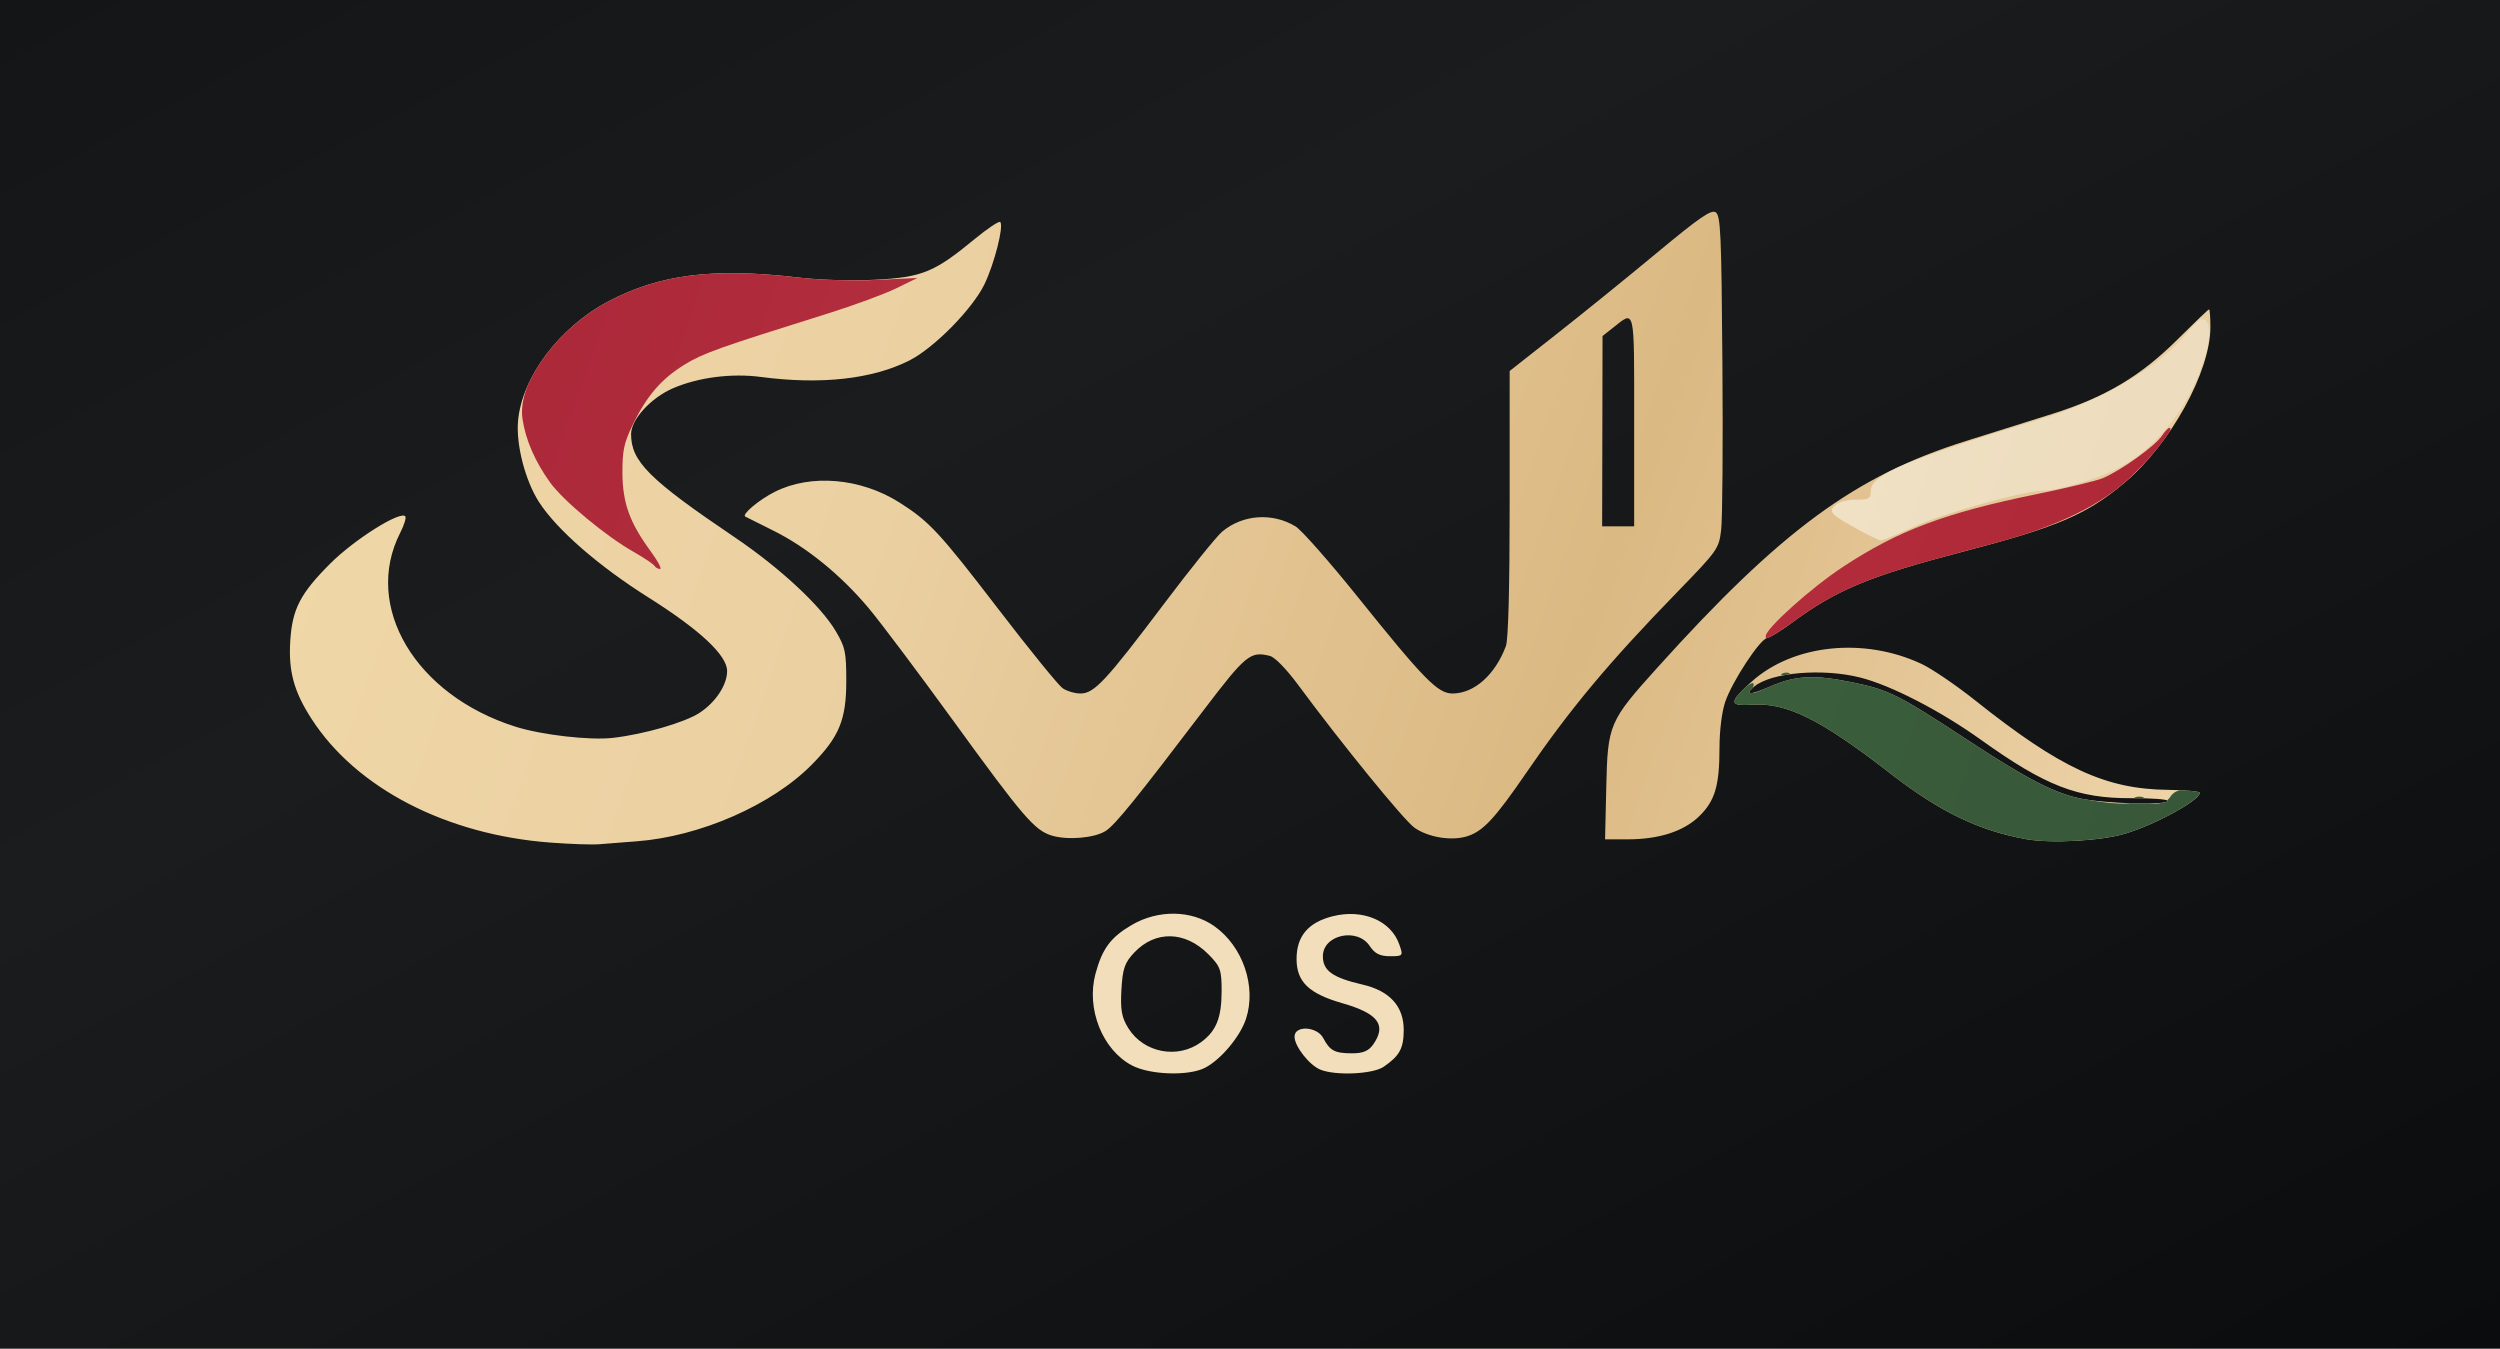
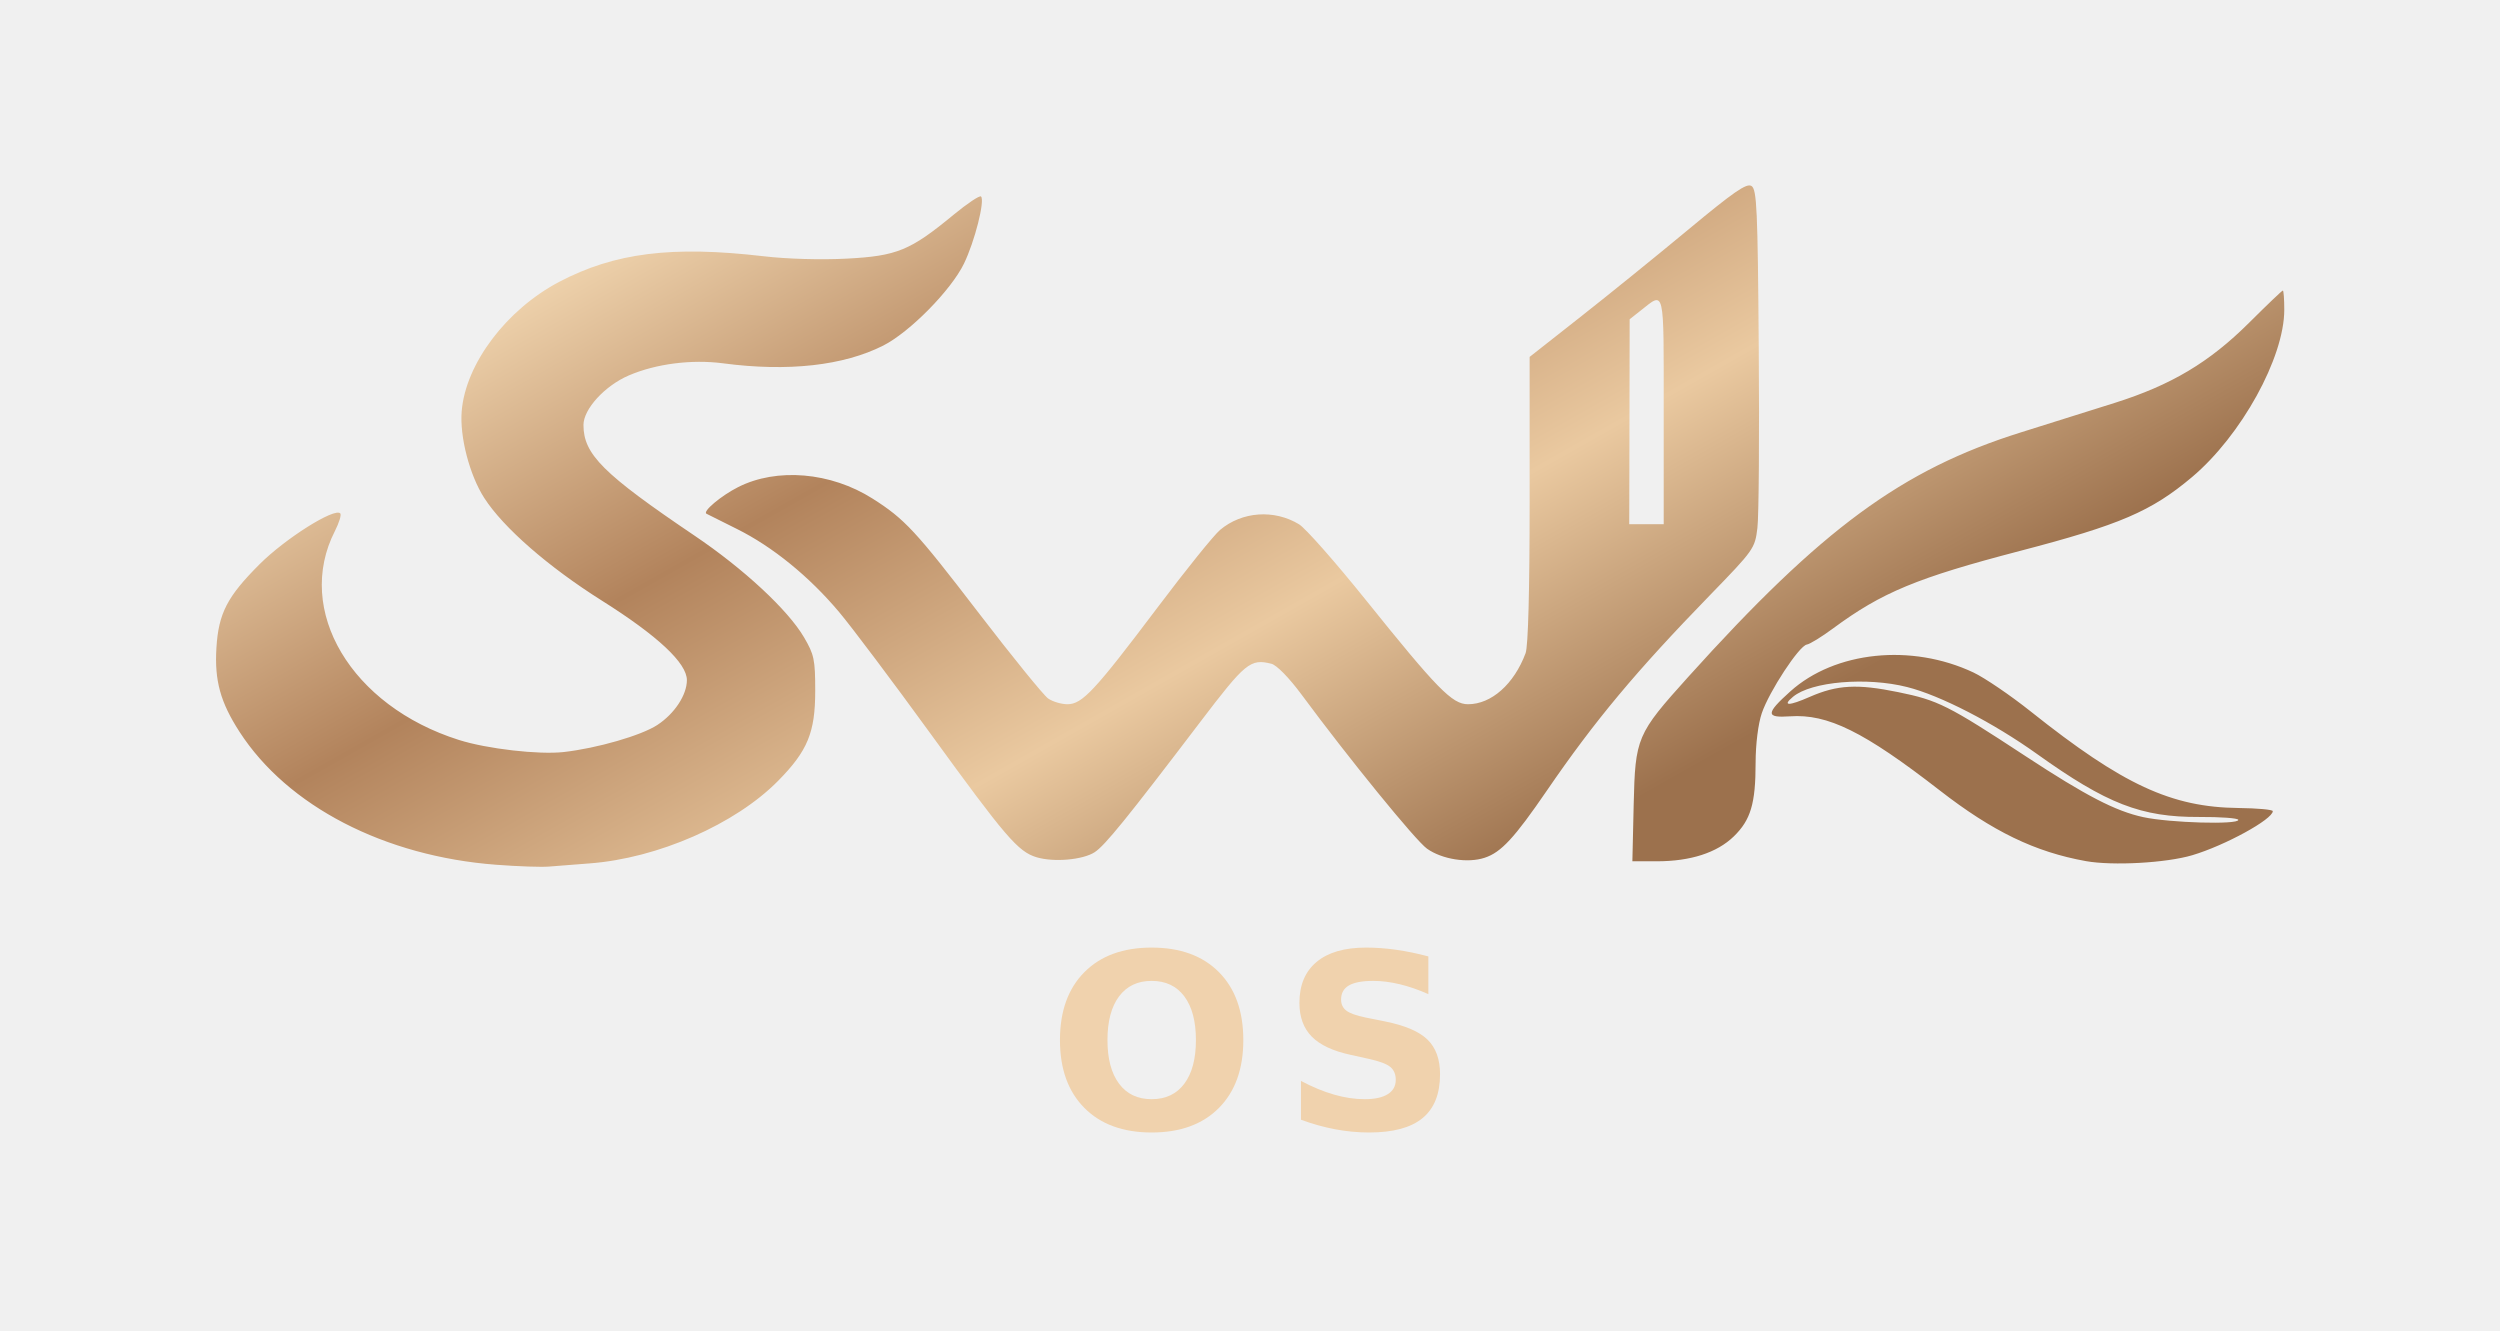
- <svg xmlns="http://www.w3.org/2000/svg" width="760" height="410" viewBox="0 0 760 410">
-   <defs>
-     <linearGradient id="charcoal" x1="0%" y1="0%" x2="100%" y2="100%">
-       <stop offset="0%" stop-color="#131516" />
-       <stop offset="34%" stop-color="#1A1C1D" />
-       <stop offset="71%" stop-color="#111314" />
-       <stop offset="100%" stop-color="#0A0C0D" />
-     </linearGradient>
-   </defs>
-   <rect width="760" height="410" fill="url(#charcoal)" />
-   <g transform="translate(380 160) scale(1.081331) translate(-511.5 -771.5)">
+ <svg xmlns="http://www.w3.org/2000/svg" width="620" height="330" viewBox="0 0 620 330" role="img" aria-label="SWK OS wordmark logo">
+   <g id="swk-wordmark" transform="translate(310 130) scale(0.95) translate(-511.5 -771.5)">
    <defs>
-       <clipPath id="word-shape">
-         <path d="M314.77,860.41 C285.56,858.21 260.25,845.11 247.71,825.70 C242.72,817.98 241.16,812.33 241.68,803.80 C242.23,794.78 244.48,790.41 252.95,781.95 C259.66,775.24 272.49,767.15 274.01,768.67 C274.36,769.02 273.72,771.11 272.60,773.31 C262.04,794.00 276.86,818.95 305.00,827.83 C312.36,830.16 325.87,831.71 332.34,830.98 C341.08,829.99 352.60,826.66 356.79,823.91 C361.28,820.96 364.49,816.09 364.50,812.21 C364.50,807.76 356.89,800.64 342.30,791.45 C328.29,782.62 316.56,772.38 311.59,764.64 C307.76,758.67 305.16,748.65 305.71,742.00 C306.74,729.59 317.39,715.47 331.20,708.22 C345.66,700.63 360.61,698.76 384.50,701.55 C390.72,702.28 399.60,702.53 406.30,702.17 C419.33,701.48 422.81,700.05 434.07,690.76 C437.70,687.77 440.94,685.60 441.28,685.95 C442.35,687.01 439.63,697.71 436.83,703.48 C433.46,710.42 422.68,721.36 415.76,724.87 C405.39,730.12 390.88,731.74 374.00,729.51 C365.76,728.42 356.42,729.62 349.33,732.67 C343.07,735.36 337.50,741.45 337.50,745.60 C337.50,753.26 342.61,758.35 366.51,774.50 C379.35,783.17 390.87,793.87 395.07,801.02 C397.72,805.53 398.00,806.85 398.00,815.00 C398.00,825.87 396.03,830.66 388.34,838.47 C377.16,849.83 356.90,858.71 339.12,860.05 C335.20,860.34 330.43,860.72 328.50,860.88 C326.57,861.05 320.39,860.84 314.77,860.41 Z M729.74,859.46 C716.43,857.07 705.38,851.73 691.50,840.95 C671.75,825.63 662.32,820.97 652.43,821.66 C646.09,822.10 646.11,820.93 652.55,815.15 C664.23,804.65 684.19,802.59 700.35,810.21 C703.29,811.60 710.04,816.19 715.35,820.42 C739.36,839.53 752.02,845.40 769.60,845.59 C774.50,845.65 778.50,846.01 778.50,846.41 C778.50,848.54 766.01,855.38 757.50,857.91 C750.69,859.94 736.75,860.71 729.74,859.46 Z M769.50,848.69 C769.50,848.24 764.89,847.90 759.25,847.93 C744.16,848.00 735.17,844.51 717.00,831.52 C705.56,823.34 691.72,816.20 683.04,814.01 C672.48,811.34 658.03,812.57 653.26,816.55 C650.34,818.99 652.10,819.00 657.62,816.58 C664.82,813.43 670.02,813.15 680.71,815.34 C691.16,817.48 693.64,818.72 714.00,832.08 C729.74,842.41 737.45,846.40 744.67,847.97 C751.59,849.47 769.50,849.99 769.50,848.69 Z M455.76,858.44 C450.93,856.96 447.72,853.22 428.08,826.16 C418.22,812.58 407.49,798.30 404.23,794.43 C396.41,785.13 386.83,777.35 377.55,772.74 C373.40,770.69 369.82,768.89 369.59,768.76 C368.57,768.15 373.45,764.06 377.85,761.83 C387.97,756.69 402.08,757.90 412.99,764.83 C421.38,770.16 424.22,773.22 440.72,794.73 C449.48,806.15 457.62,816.17 458.80,817.00 C459.98,817.82 462.25,818.50 463.84,818.50 C467.71,818.50 470.96,815.01 487.39,793.21 C494.75,783.44 502.08,774.34 503.68,773.00 C509.42,768.17 517.81,767.58 524.31,771.53 C525.99,772.55 533.79,781.40 541.66,791.19 C560.45,814.58 564.29,818.50 568.41,818.50 C574.51,818.50 580.41,813.27 583.44,805.18 C584.12,803.39 584.50,788.82 584.50,765.10 L584.50,727.83 597.74,717.41 C605.02,711.69 617.70,701.42 625.90,694.61 C637.79,684.73 641.14,682.41 642.41,683.21 C643.81,684.10 644.04,689.07 644.31,725.61 C644.49,748.37 644.33,769.47 643.96,772.48 C643.31,777.84 643.04,778.22 631.62,789.98 C612.24,809.93 601.53,822.76 589.03,841.00 C580.49,853.46 577.07,857.16 572.75,858.58 C568.31,860.05 561.64,858.99 557.71,856.21 C554.77,854.13 537.32,832.71 524.98,816.01 C521.68,811.56 518.48,808.28 517.07,807.93 C511.60,806.56 510.31,807.62 498.51,823.13 C479.35,848.33 473.66,855.35 470.96,857.12 C467.87,859.14 460.24,859.80 455.76,858.44 Z M619.50,741.89 C619.50,709.26 619.84,710.72 613.45,715.76 L610.61,718.00 610.56,744.75 L610.50,771.50 615.00,771.50 L619.50,771.50 619.50,741.89 Z M611.66,844.75 C612.07,827.19 612.44,826.31 625.88,811.39 C660.79,772.62 681.68,757.27 712.81,747.51 C720.07,745.24 731.02,741.80 737.15,739.86 C752.01,735.18 761.93,729.26 772.38,718.85 C776.99,714.26 780.92,710.50 781.13,710.50 C781.33,710.50 781.50,712.76 781.50,715.53 C781.50,728.03 770.28,748.36 757.42,759.20 C746.77,768.16 738.64,771.65 712.57,778.46 C685.57,785.51 676.46,789.29 663.67,798.74 C660.72,800.92 657.66,802.80 656.87,802.92 C654.87,803.21 647.04,815.14 645.10,820.85 C644.15,823.66 643.50,828.90 643.49,833.78 C643.49,844.44 642.22,848.70 637.79,853.01 C633.41,857.26 626.50,859.50 617.73,859.50 L611.32,859.50 611.66,844.75 Z" fill="#FFFFFF" fill-rule="evenodd" />
-       </clipPath>
-       <linearGradient id="word-gold" gradientUnits="userSpaceOnUse" x1="232" y1="673" x2="791" y2="870">
-         <stop offset="0.000" stop-color="#F1D9A9" />
-         <stop offset="0.333" stop-color="#EBD0A2" />
-         <stop offset="0.667" stop-color="#DBB983" />
-         <stop offset="1.000" stop-color="#F0D7AE" />
-       </linearGradient>
-       <linearGradient id="word-red" gradientUnits="userSpaceOnUse" x1="232" y1="673" x2="791" y2="870">
-         <stop offset="0.000" stop-color="#A52437" />
-         <stop offset="0.500" stop-color="#BA3341" />
-         <stop offset="1.000" stop-color="#AC2535" />
-       </linearGradient>
-       <linearGradient id="word-green" gradientUnits="userSpaceOnUse" x1="232" y1="673" x2="791" y2="870">
-         <stop offset="0.000" stop-color="#487045" />
-         <stop offset="0.500" stop-color="#3D663D" />
-         <stop offset="1.000" stop-color="#375639" />
-       </linearGradient>
-       <linearGradient id="word-graphite" gradientUnits="userSpaceOnUse" x1="232" y1="673" x2="791" y2="870">
-         <stop offset="0.000" stop-color="#4F5052" />
-         <stop offset="0.500" stop-color="#3A3A3B" />
-         <stop offset="1.000" stop-color="#545354" />
-       </linearGradient>
-       <linearGradient id="word-ivory" gradientUnits="userSpaceOnUse" x1="232" y1="673" x2="791" y2="870">
-         <stop offset="0.000" stop-color="#F2DFBE" />
-         <stop offset="0.500" stop-color="#F7EAD3" />
-         <stop offset="1.000" stop-color="#EAD8B7" />
+       <linearGradient id="wordmark-satin" gradientUnits="userSpaceOnUse" x1="400" y1="660" x2="530" y2="890">
+         <stop offset="0.0" stop-color="#F3D8B2" />
+         <stop offset="0.333" stop-color="#B2835C" />
+         <stop offset="0.667" stop-color="#EAC9A0" />
+         <stop offset="1.0" stop-color="#9C714D" />
      </linearGradient>
    </defs>
-     <path d="M314.77,860.41 C285.56,858.21 260.25,845.11 247.71,825.70 C242.72,817.98 241.16,812.33 241.68,803.80 C242.23,794.78 244.48,790.41 252.95,781.95 C259.66,775.24 272.49,767.15 274.01,768.67 C274.36,769.02 273.72,771.11 272.60,773.31 C262.04,794.00 276.86,818.95 305.00,827.83 C312.36,830.16 325.87,831.71 332.34,830.98 C341.08,829.99 352.60,826.66 356.79,823.91 C361.28,820.96 364.49,816.09 364.50,812.21 C364.50,807.76 356.89,800.64 342.30,791.45 C328.29,782.62 316.56,772.38 311.59,764.64 C307.76,758.67 305.16,748.65 305.71,742.00 C306.74,729.59 317.39,715.47 331.20,708.22 C345.66,700.63 360.61,698.76 384.50,701.55 C390.72,702.28 399.60,702.53 406.30,702.17 C419.33,701.48 422.81,700.05 434.07,690.76 C437.70,687.77 440.94,685.60 441.28,685.95 C442.35,687.01 439.63,697.71 436.83,703.48 C433.46,710.42 422.68,721.36 415.76,724.87 C405.39,730.12 390.88,731.74 374.00,729.51 C365.76,728.42 356.42,729.62 349.33,732.67 C343.07,735.36 337.50,741.45 337.50,745.60 C337.50,753.26 342.61,758.35 366.51,774.50 C379.35,783.17 390.87,793.87 395.07,801.02 C397.72,805.53 398.00,806.85 398.00,815.00 C398.00,825.87 396.03,830.66 388.34,838.47 C377.16,849.83 356.90,858.71 339.12,860.05 C335.20,860.34 330.43,860.72 328.50,860.88 C326.57,861.05 320.39,860.84 314.77,860.41 Z M729.74,859.46 C716.43,857.07 705.38,851.73 691.50,840.95 C671.75,825.63 662.32,820.97 652.43,821.66 C646.09,822.10 646.11,820.93 652.55,815.15 C664.23,804.65 684.19,802.59 700.35,810.21 C703.29,811.60 710.04,816.19 715.35,820.42 C739.36,839.53 752.02,845.40 769.60,845.59 C774.50,845.65 778.50,846.01 778.50,846.41 C778.50,848.54 766.01,855.38 757.50,857.91 C750.69,859.94 736.75,860.71 729.74,859.46 Z M769.50,848.69 C769.50,848.24 764.89,847.90 759.25,847.93 C744.16,848.00 735.17,844.51 717.00,831.52 C705.56,823.34 691.72,816.20 683.04,814.01 C672.48,811.34 658.03,812.57 653.26,816.55 C650.34,818.99 652.10,819.00 657.62,816.58 C664.82,813.43 670.02,813.15 680.71,815.34 C691.16,817.48 693.64,818.72 714.00,832.08 C729.74,842.41 737.45,846.40 744.67,847.97 C751.59,849.47 769.50,849.99 769.50,848.69 Z M455.76,858.44 C450.93,856.96 447.72,853.22 428.08,826.16 C418.22,812.58 407.49,798.30 404.23,794.43 C396.41,785.13 386.83,777.35 377.55,772.74 C373.40,770.69 369.82,768.89 369.59,768.76 C368.57,768.15 373.45,764.06 377.85,761.83 C387.97,756.69 402.08,757.90 412.99,764.83 C421.38,770.16 424.22,773.22 440.72,794.73 C449.48,806.15 457.62,816.17 458.80,817.00 C459.98,817.82 462.25,818.50 463.84,818.50 C467.71,818.50 470.96,815.01 487.39,793.21 C494.75,783.44 502.08,774.34 503.68,773.00 C509.42,768.17 517.81,767.58 524.31,771.53 C525.99,772.55 533.79,781.40 541.66,791.19 C560.45,814.58 564.29,818.50 568.41,818.50 C574.51,818.50 580.41,813.27 583.44,805.18 C584.12,803.39 584.50,788.82 584.50,765.10 L584.50,727.83 597.74,717.41 C605.02,711.69 617.70,701.42 625.90,694.61 C637.79,684.73 641.14,682.41 642.41,683.21 C643.81,684.10 644.04,689.07 644.31,725.61 C644.49,748.37 644.33,769.47 643.96,772.48 C643.31,777.84 643.04,778.22 631.62,789.98 C612.24,809.93 601.53,822.76 589.03,841.00 C580.49,853.46 577.07,857.16 572.75,858.58 C568.31,860.05 561.64,858.99 557.71,856.21 C554.77,854.13 537.32,832.71 524.98,816.01 C521.68,811.56 518.48,808.28 517.07,807.93 C511.60,806.56 510.31,807.62 498.51,823.13 C479.35,848.33 473.66,855.35 470.96,857.12 C467.87,859.14 460.24,859.80 455.76,858.44 Z M619.50,741.89 C619.50,709.26 619.84,710.72 613.45,715.76 L610.61,718.00 610.56,744.75 L610.50,771.50 615.00,771.50 L619.50,771.50 619.50,741.89 Z M611.66,844.75 C612.07,827.19 612.44,826.31 625.88,811.39 C660.79,772.62 681.68,757.27 712.81,747.51 C720.07,745.24 731.02,741.80 737.15,739.86 C752.01,735.18 761.93,729.26 772.38,718.85 C776.99,714.26 780.92,710.50 781.13,710.50 C781.33,710.50 781.50,712.76 781.50,715.53 C781.50,728.03 770.28,748.36 757.42,759.20 C746.77,768.16 738.64,771.65 712.57,778.46 C685.57,785.51 676.46,789.29 663.67,798.74 C660.72,800.92 657.66,802.80 656.87,802.92 C654.87,803.21 647.04,815.14 645.10,820.85 C644.15,823.66 643.50,828.90 643.49,833.78 C643.49,844.44 642.22,848.70 637.79,853.01 C633.41,857.26 626.50,859.50 617.73,859.50 L611.32,859.50 611.66,844.75 Z" fill="url(#word-gold)" fill-rule="evenodd" />
-     <g clip-path="url(#word-shape)">
-       <path d="M656.50,802.38 C656.50,800.23 669.20,788.83 678.20,782.90 C693.78,772.64 707.00,767.68 733.00,762.38 C741.25,760.69 749.44,758.71 751.20,757.98 C756.31,755.85 766.02,748.88 767.92,745.99 C768.88,744.52 769.90,743.57 770.20,743.87 C771.14,744.80 762.66,754.79 756.70,759.77 C748.55,766.58 737.03,771.90 721.50,776.04 C682.04,786.53 679.25,787.69 658.45,802.37 C656.81,803.53 656.50,803.53 656.50,802.38 Z M344.06,782.60 C343.75,782.10 341.14,780.35 338.25,778.71 C330.36,774.24 318.41,764.30 314.70,759.13 C310.45,753.20 307.84,747.18 306.97,741.28 C305.48,731.07 316.61,715.88 331.20,708.22 C345.66,700.63 360.61,698.76 384.50,701.55 C390.50,702.25 399.93,702.54 406.50,702.23 L418.00,701.68 412.00,704.61 C408.70,706.22 400.15,709.37 393.00,711.61 C361.97,721.33 357.71,722.85 352.50,726.06 C345.99,730.07 341.91,734.81 337.94,743.00 C335.51,748.03 335.04,750.22 335.07,756.50 C335.12,764.98 337.10,770.46 343.07,778.60 C345.05,781.29 346.21,783.50 345.64,783.50 C345.08,783.50 344.37,783.09 344.06,782.60 Z" fill="url(#word-red)" fill-rule="evenodd" />
-       <path d="M729.74,859.46 C716.43,857.07 705.38,851.73 691.50,840.95 C671.75,825.63 662.32,820.97 652.43,821.66 C646.90,822.04 646.24,821.03 649.81,817.67 C652.51,815.14 653.67,814.88 652.86,817.00 C652.13,818.91 652.35,818.89 657.62,816.58 C664.82,813.43 670.02,813.15 680.71,815.34 C691.16,817.48 693.64,818.72 714.00,832.08 C730.03,842.60 737.41,846.37 745.13,848.01 C753.17,849.71 760.91,849.97 760.00,848.50 C759.66,847.95 760.34,847.50 761.50,847.50 C762.66,847.50 763.34,847.95 763.00,848.50 C762.64,849.09 763.74,849.50 765.70,849.50 C767.94,849.50 769.43,848.85 770.27,847.50 C771.13,846.12 772.60,845.50 775.01,845.50 C776.93,845.50 778.50,845.87 778.50,846.31 C778.50,848.53 766.20,855.32 757.50,857.91 C750.69,859.94 736.75,860.71 729.74,859.46 Z M661.31,812.82 C662.03,812.53 662.90,812.56 663.23,812.90 C663.56,813.23 662.97,813.46 661.92,813.42 C660.75,813.37 660.51,813.14 661.31,812.82 Z" fill="url(#word-green)" fill-rule="evenodd" />
-       <path d="M682.63,772.50 C674.64,768.10 674.07,767.50 675.99,765.59 C676.94,764.64 679.29,764.00 681.80,764.00 C685.61,764.00 686.00,763.77 686.01,761.50 C686.03,756.99 696.08,752.75 733.50,741.44 C751.34,736.05 767.01,726.81 775.14,716.90 C778.06,713.34 779.04,712.70 780.17,713.64 C783.34,716.27 778.66,731.31 771.77,740.63 C766.43,747.85 761.11,752.49 754.50,755.69 C748.67,758.51 738.30,761.50 734.33,761.50 C729.10,761.50 706.50,767.82 698.41,771.54 C693.68,773.72 689.41,775.49 688.91,775.48 C688.41,775.47 685.58,774.13 682.63,772.50 Z" fill="url(#word-ivory)" fill-rule="evenodd" />
-     </g>
+     <path d="M314.77,860.41 C285.56,858.21 260.25,845.11 247.71,825.70 C242.72,817.98 241.16,812.33 241.68,803.80 C242.23,794.78 244.48,790.41 252.95,781.95 C259.66,775.24 272.49,767.15 274.01,768.67 C274.36,769.02 273.72,771.11 272.60,773.31 C262.04,794.00 276.86,818.95 305.00,827.83 C312.36,830.16 325.87,831.71 332.34,830.98 C341.08,829.99 352.60,826.66 356.79,823.91 C361.28,820.96 364.49,816.09 364.50,812.21 C364.50,807.76 356.89,800.64 342.30,791.45 C328.29,782.62 316.56,772.38 311.59,764.64 C307.76,758.67 305.16,748.65 305.71,742.00 C306.74,729.59 317.39,715.47 331.20,708.22 C345.66,700.63 360.61,698.76 384.50,701.55 C390.72,702.28 399.60,702.53 406.30,702.17 C419.33,701.48 422.81,700.05 434.07,690.76 C437.70,687.77 440.94,685.60 441.28,685.95 C442.35,687.01 439.63,697.71 436.83,703.48 C433.46,710.42 422.68,721.36 415.76,724.87 C405.39,730.12 390.88,731.74 374.00,729.51 C365.76,728.42 356.42,729.62 349.33,732.67 C343.07,735.36 337.50,741.45 337.50,745.60 C337.50,753.26 342.61,758.35 366.51,774.50 C379.35,783.17 390.87,793.87 395.07,801.02 C397.72,805.53 398.00,806.85 398.00,815.00 C398.00,825.87 396.03,830.66 388.34,838.47 C377.16,849.83 356.90,858.71 339.12,860.05 C335.20,860.34 330.43,860.72 328.50,860.88 C326.57,861.05 320.39,860.84 314.77,860.41 Z M729.74,859.46 C716.43,857.07 705.38,851.73 691.50,840.95 C671.75,825.63 662.32,820.97 652.43,821.66 C646.09,822.10 646.11,820.93 652.55,815.15 C664.23,804.65 684.19,802.59 700.35,810.21 C703.29,811.60 710.04,816.19 715.35,820.42 C739.36,839.53 752.02,845.40 769.60,845.59 C774.50,845.65 778.50,846.01 778.50,846.41 C778.50,848.54 766.01,855.38 757.50,857.91 C750.69,859.94 736.75,860.71 729.74,859.46 Z M769.50,848.69 C769.50,848.24 764.89,847.90 759.25,847.93 C744.16,848.00 735.17,844.51 717.00,831.52 C705.56,823.34 691.72,816.20 683.04,814.01 C672.48,811.34 658.03,812.57 653.26,816.55 C650.34,818.99 652.10,819.00 657.62,816.58 C664.82,813.43 670.02,813.15 680.71,815.34 C691.16,817.48 693.64,818.72 714.00,832.08 C729.74,842.41 737.45,846.40 744.67,847.97 C751.59,849.47 769.50,849.99 769.50,848.69 Z M455.76,858.44 C450.93,856.96 447.72,853.22 428.08,826.16 C418.22,812.58 407.49,798.30 404.23,794.43 C396.41,785.13 386.83,777.35 377.55,772.74 C373.40,770.69 369.82,768.89 369.59,768.76 C368.57,768.15 373.45,764.06 377.85,761.83 C387.97,756.69 402.08,757.90 412.99,764.83 C421.38,770.16 424.22,773.22 440.72,794.73 C449.48,806.15 457.62,816.17 458.80,817.00 C459.98,817.82 462.25,818.50 463.84,818.50 C467.71,818.50 470.96,815.01 487.39,793.21 C494.75,783.44 502.08,774.34 503.68,773.00 C509.42,768.17 517.81,767.58 524.31,771.53 C525.99,772.55 533.79,781.40 541.66,791.19 C560.45,814.58 564.29,818.50 568.41,818.50 C574.51,818.50 580.41,813.27 583.44,805.18 C584.12,803.39 584.50,788.82 584.50,765.10 L584.50,727.83 597.74,717.41 C605.02,711.69 617.70,701.42 625.90,694.61 C637.79,684.73 641.14,682.41 642.41,683.21 C643.81,684.10 644.04,689.07 644.31,725.61 C644.49,748.37 644.33,769.47 643.96,772.48 C643.31,777.84 643.04,778.22 631.62,789.98 C612.24,809.93 601.53,822.76 589.03,841.00 C580.49,853.46 577.07,857.16 572.75,858.58 C568.31,860.05 561.64,858.99 557.71,856.21 C554.77,854.13 537.32,832.71 524.98,816.01 C521.68,811.56 518.48,808.28 517.07,807.93 C511.60,806.56 510.31,807.62 498.51,823.13 C479.35,848.33 473.66,855.35 470.96,857.12 C467.87,859.14 460.24,859.80 455.76,858.44 Z M619.50,741.89 C619.50,709.26 619.84,710.72 613.45,715.76 L610.61,718.00 610.56,744.75 L610.50,771.50 615.00,771.50 L619.50,771.50 619.50,741.89 Z M611.66,844.75 C612.07,827.19 612.44,826.31 625.88,811.39 C660.79,772.62 681.68,757.27 712.81,747.51 C720.07,745.24 731.02,741.80 737.15,739.86 C752.01,735.18 761.93,729.26 772.38,718.85 C776.99,714.26 780.92,710.50 781.13,710.50 C781.33,710.50 781.50,712.76 781.50,715.53 C781.50,728.03 770.28,748.36 757.42,759.20 C746.77,768.16 738.64,771.65 712.57,778.46 C685.57,785.51 676.46,789.29 663.67,798.74 C660.72,800.92 657.66,802.80 656.87,802.92 C654.87,803.21 647.04,815.14 645.10,820.85 C644.15,823.66 643.50,828.90 643.49,833.78 C643.49,844.44 642.22,848.70 637.79,853.01 C633.41,857.26 626.50,859.50 617.73,859.50 L611.32,859.50 611.66,844.75 Z" fill="url(#wordmark-satin)" fill-rule="evenodd" />
  </g>
-   <g transform="translate(380 303) scale(1.230769) translate(-962.5 -610.5)">
-     <g color="#F2DEBA">
-       <path d="M825.33,627.47 C818.05,623.63 814.02,613.50 816.32,604.88 C817.99,598.65 820.07,595.84 825.26,592.79 C831.81,588.96 840.02,589.07 845.69,593.08 C852.75,598.07 856.14,608.00 853.51,615.97 C852.06,620.36 847.32,626.02 843.40,628.05 C839.37,630.14 829.80,629.83 825.33,627.47 Z M842.48,621.68 C846.18,618.93 847.47,615.71 847.49,609.15 C847.50,603.84 847.19,602.99 844.16,599.96 C838.47,594.27 831.17,594.10 825.97,599.53 C823.55,602.06 823.04,603.52 822.74,608.77 C822.46,613.76 822.81,615.66 824.47,618.31 C828.28,624.39 836.70,625.97 842.48,621.68 Z" fill="currentColor" fill-rule="evenodd" transform="translate(108.00 0)" />
-       <path d="M1199.89,628.52 C1197.15,627.41 1193.50,622.75 1193.50,620.37 C1193.50,617.51 1199.07,617.81 1200.61,620.75 C1202.25,623.85 1203.42,624.47 1207.69,624.48 C1210.39,624.50 1211.81,623.90 1212.94,622.28 C1216.30,617.48 1214.16,614.64 1205.29,612.10 C1197.02,609.73 1194.00,606.81 1194.00,601.17 C1194.00,595.55 1196.88,592.15 1202.90,590.63 C1210.35,588.75 1217.33,591.71 1219.38,597.60 C1220.37,600.42 1220.31,600.50 1217.06,600.50 C1214.61,600.50 1213.30,599.84 1212.09,598.00 C1209.03,593.33 1200.50,595.18 1200.50,600.51 C1200.50,604.07 1202.90,605.79 1210.24,607.49 C1217.06,609.06 1220.51,612.89 1220.47,618.83 C1220.43,623.29 1219.44,625.10 1215.53,627.80 C1212.86,629.63 1203.69,630.06 1199.89,628.52 Z" fill="currentColor" fill-rule="evenodd" transform="translate(-220.00 0)" />
-     </g>
+   <g id="product-name" fill="#F0D2AD" transform="translate(310 280) scale(0.0296053 -0.0296053) translate(-1694.0 0)">
+     <path d="M870 1241Q694 1241 597.0 1111.0Q500 981 500 745Q500 510 597.0 380.0Q694 250 870 250Q1047 250 1144.0 380.0Q1241 510 1241 745Q1241 981 1144.0 1111.0Q1047 1241 870 1241ZM870 1520Q1230 1520 1434.0 1314.0Q1638 1108 1638 745Q1638 383 1434.0 177.0Q1230 -29 870 -29Q511 -29 306.5 177.0Q102 383 102 745Q102 1108 306.5 1314.0Q511 1520 870 1520Z" transform="translate(0 0)" />
+     <path d="M1227 1446V1130Q1104 1185 987.0 1213.0Q870 1241 766 1241Q628 1241 562.0 1203.0Q496 1165 496 1085Q496 1025 540.5 991.5Q585 958 702 934L866 901Q1115 851 1220.0 749.0Q1325 647 1325 459Q1325 212 1178.5 91.5Q1032 -29 731 -29Q589 -29 446.0 -2.0Q303 25 160 78V403Q303 327 436.5 288.5Q570 250 694 250Q820 250 887.0 292.0Q954 334 954 412Q954 482 908.5 520.0Q863 558 727 588L578 621Q354 669 250.5 774.0Q147 879 147 1057Q147 1280 291.0 1400.0Q435 1520 705 1520Q828 1520 958.0 1501.5Q1088 1483 1227 1446Z" transform="translate(1961 0)" />
  </g>
</svg>
